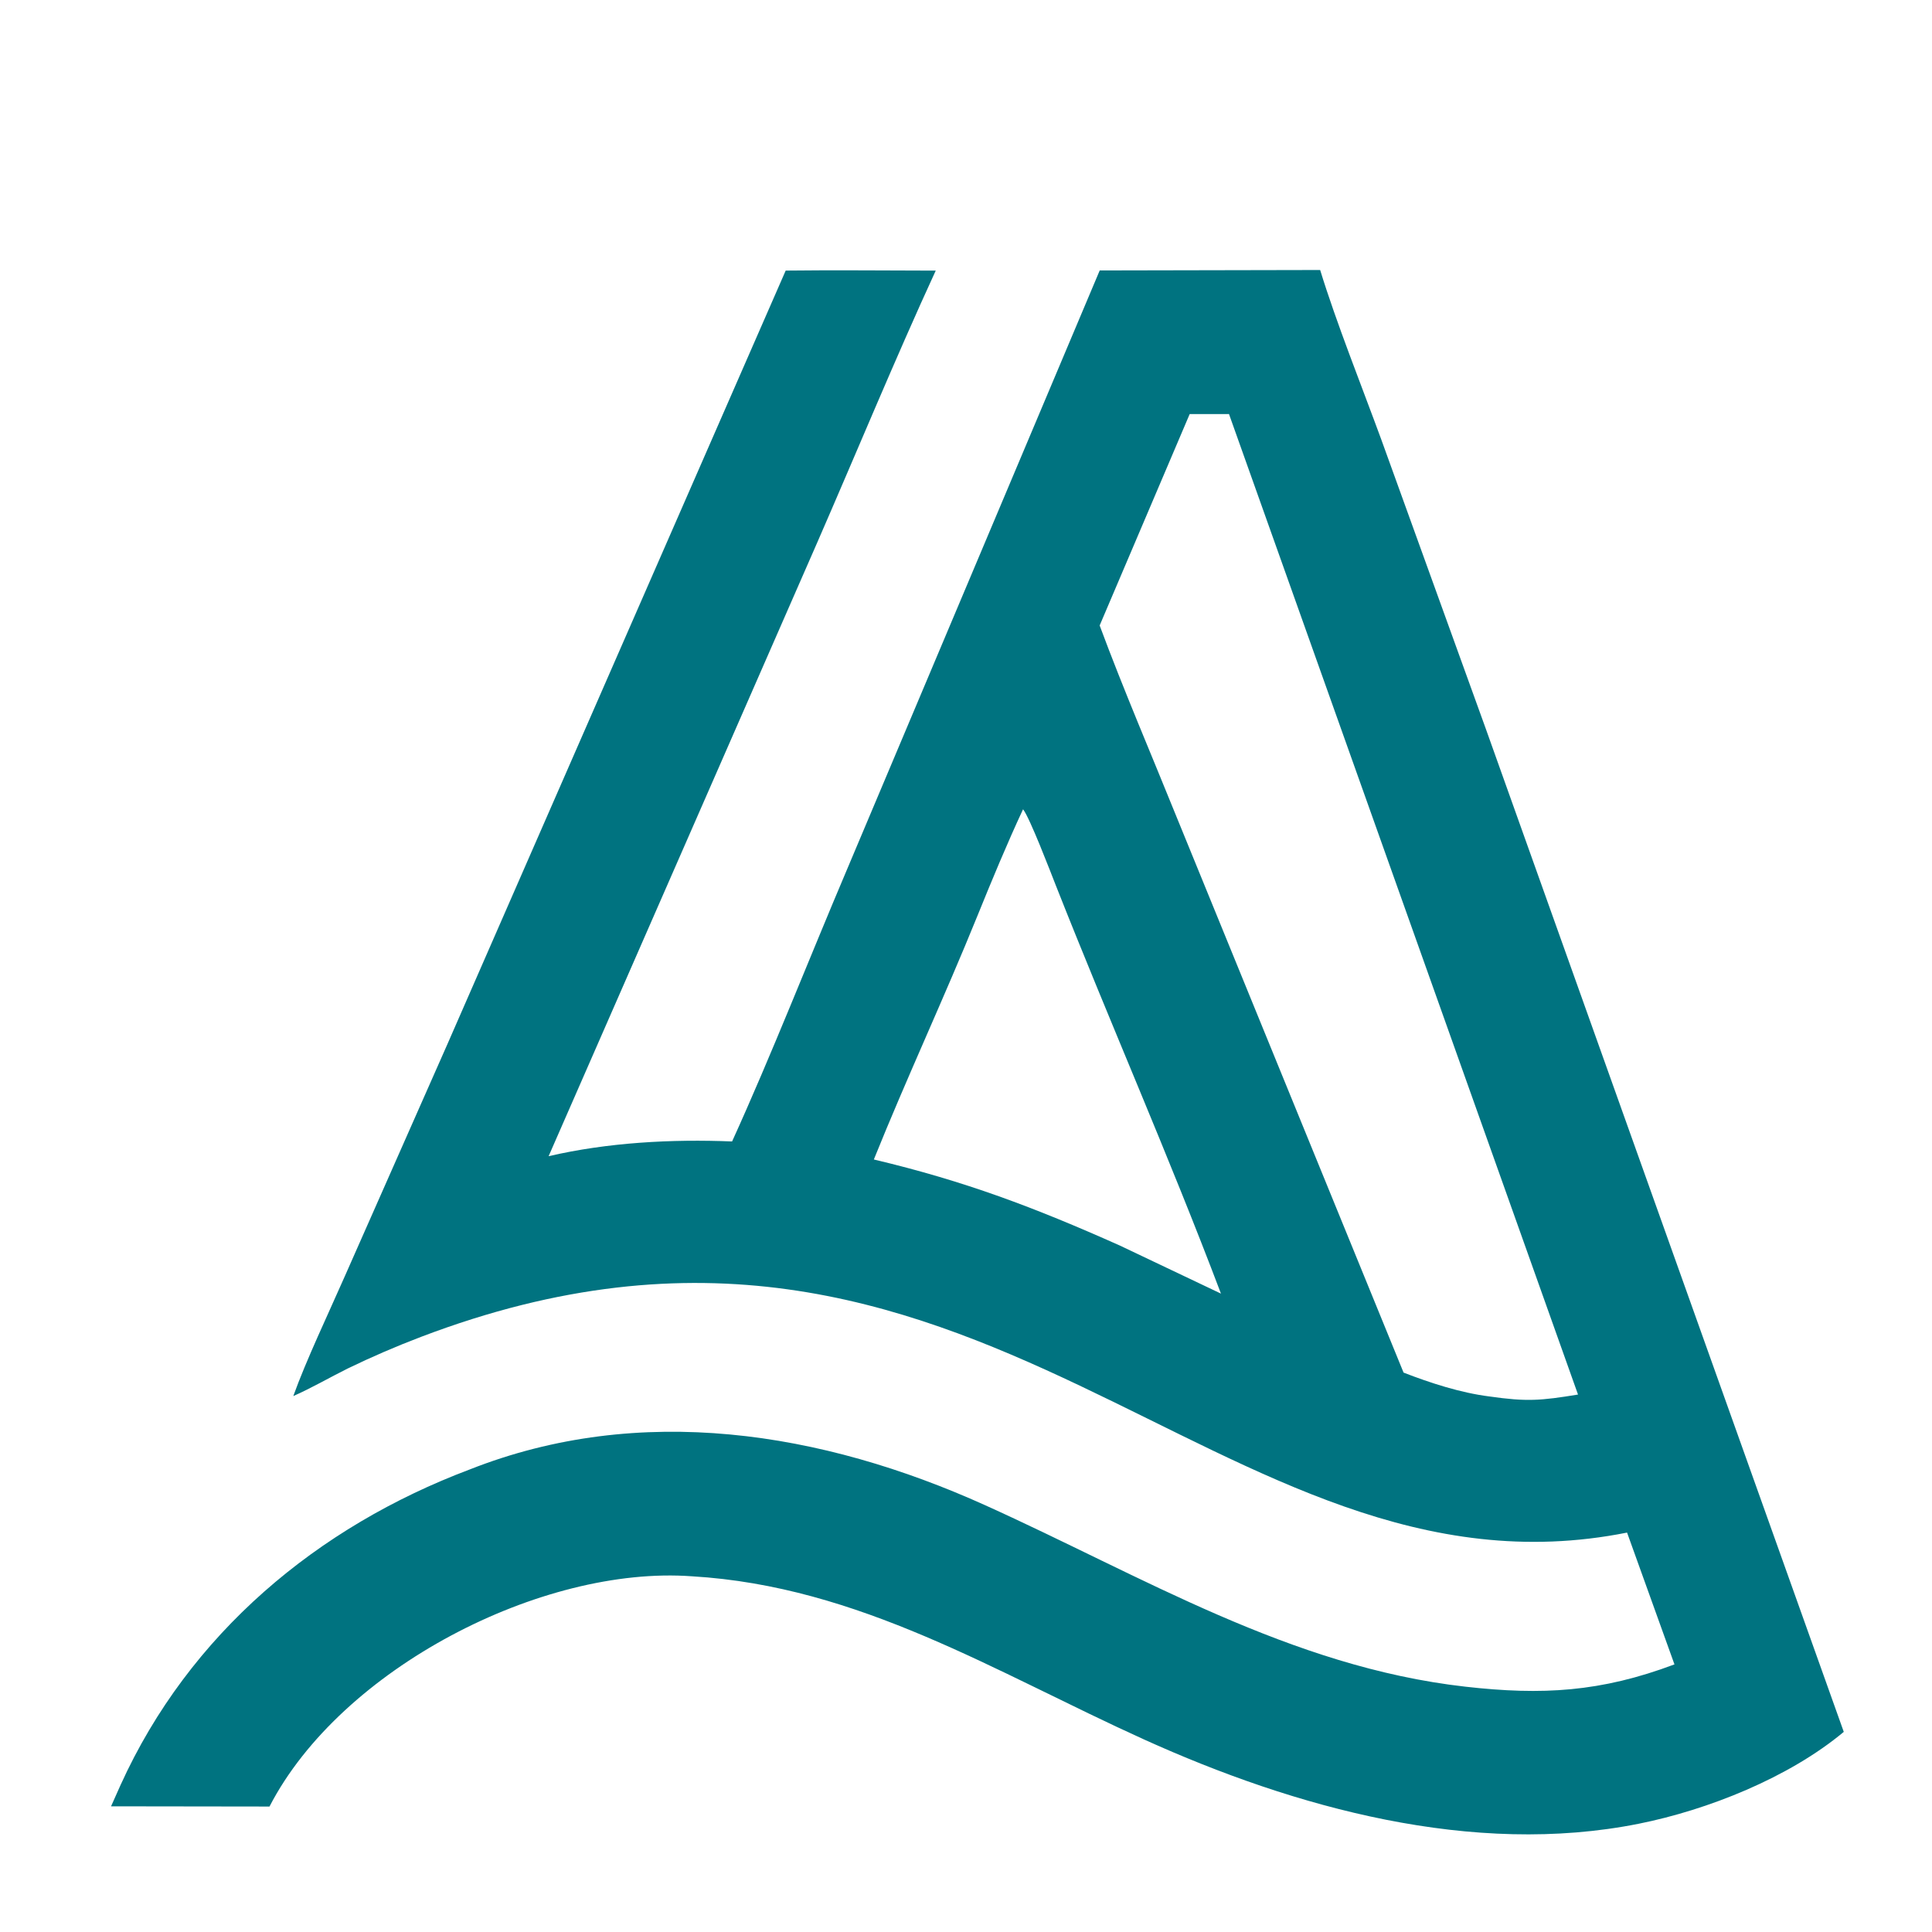
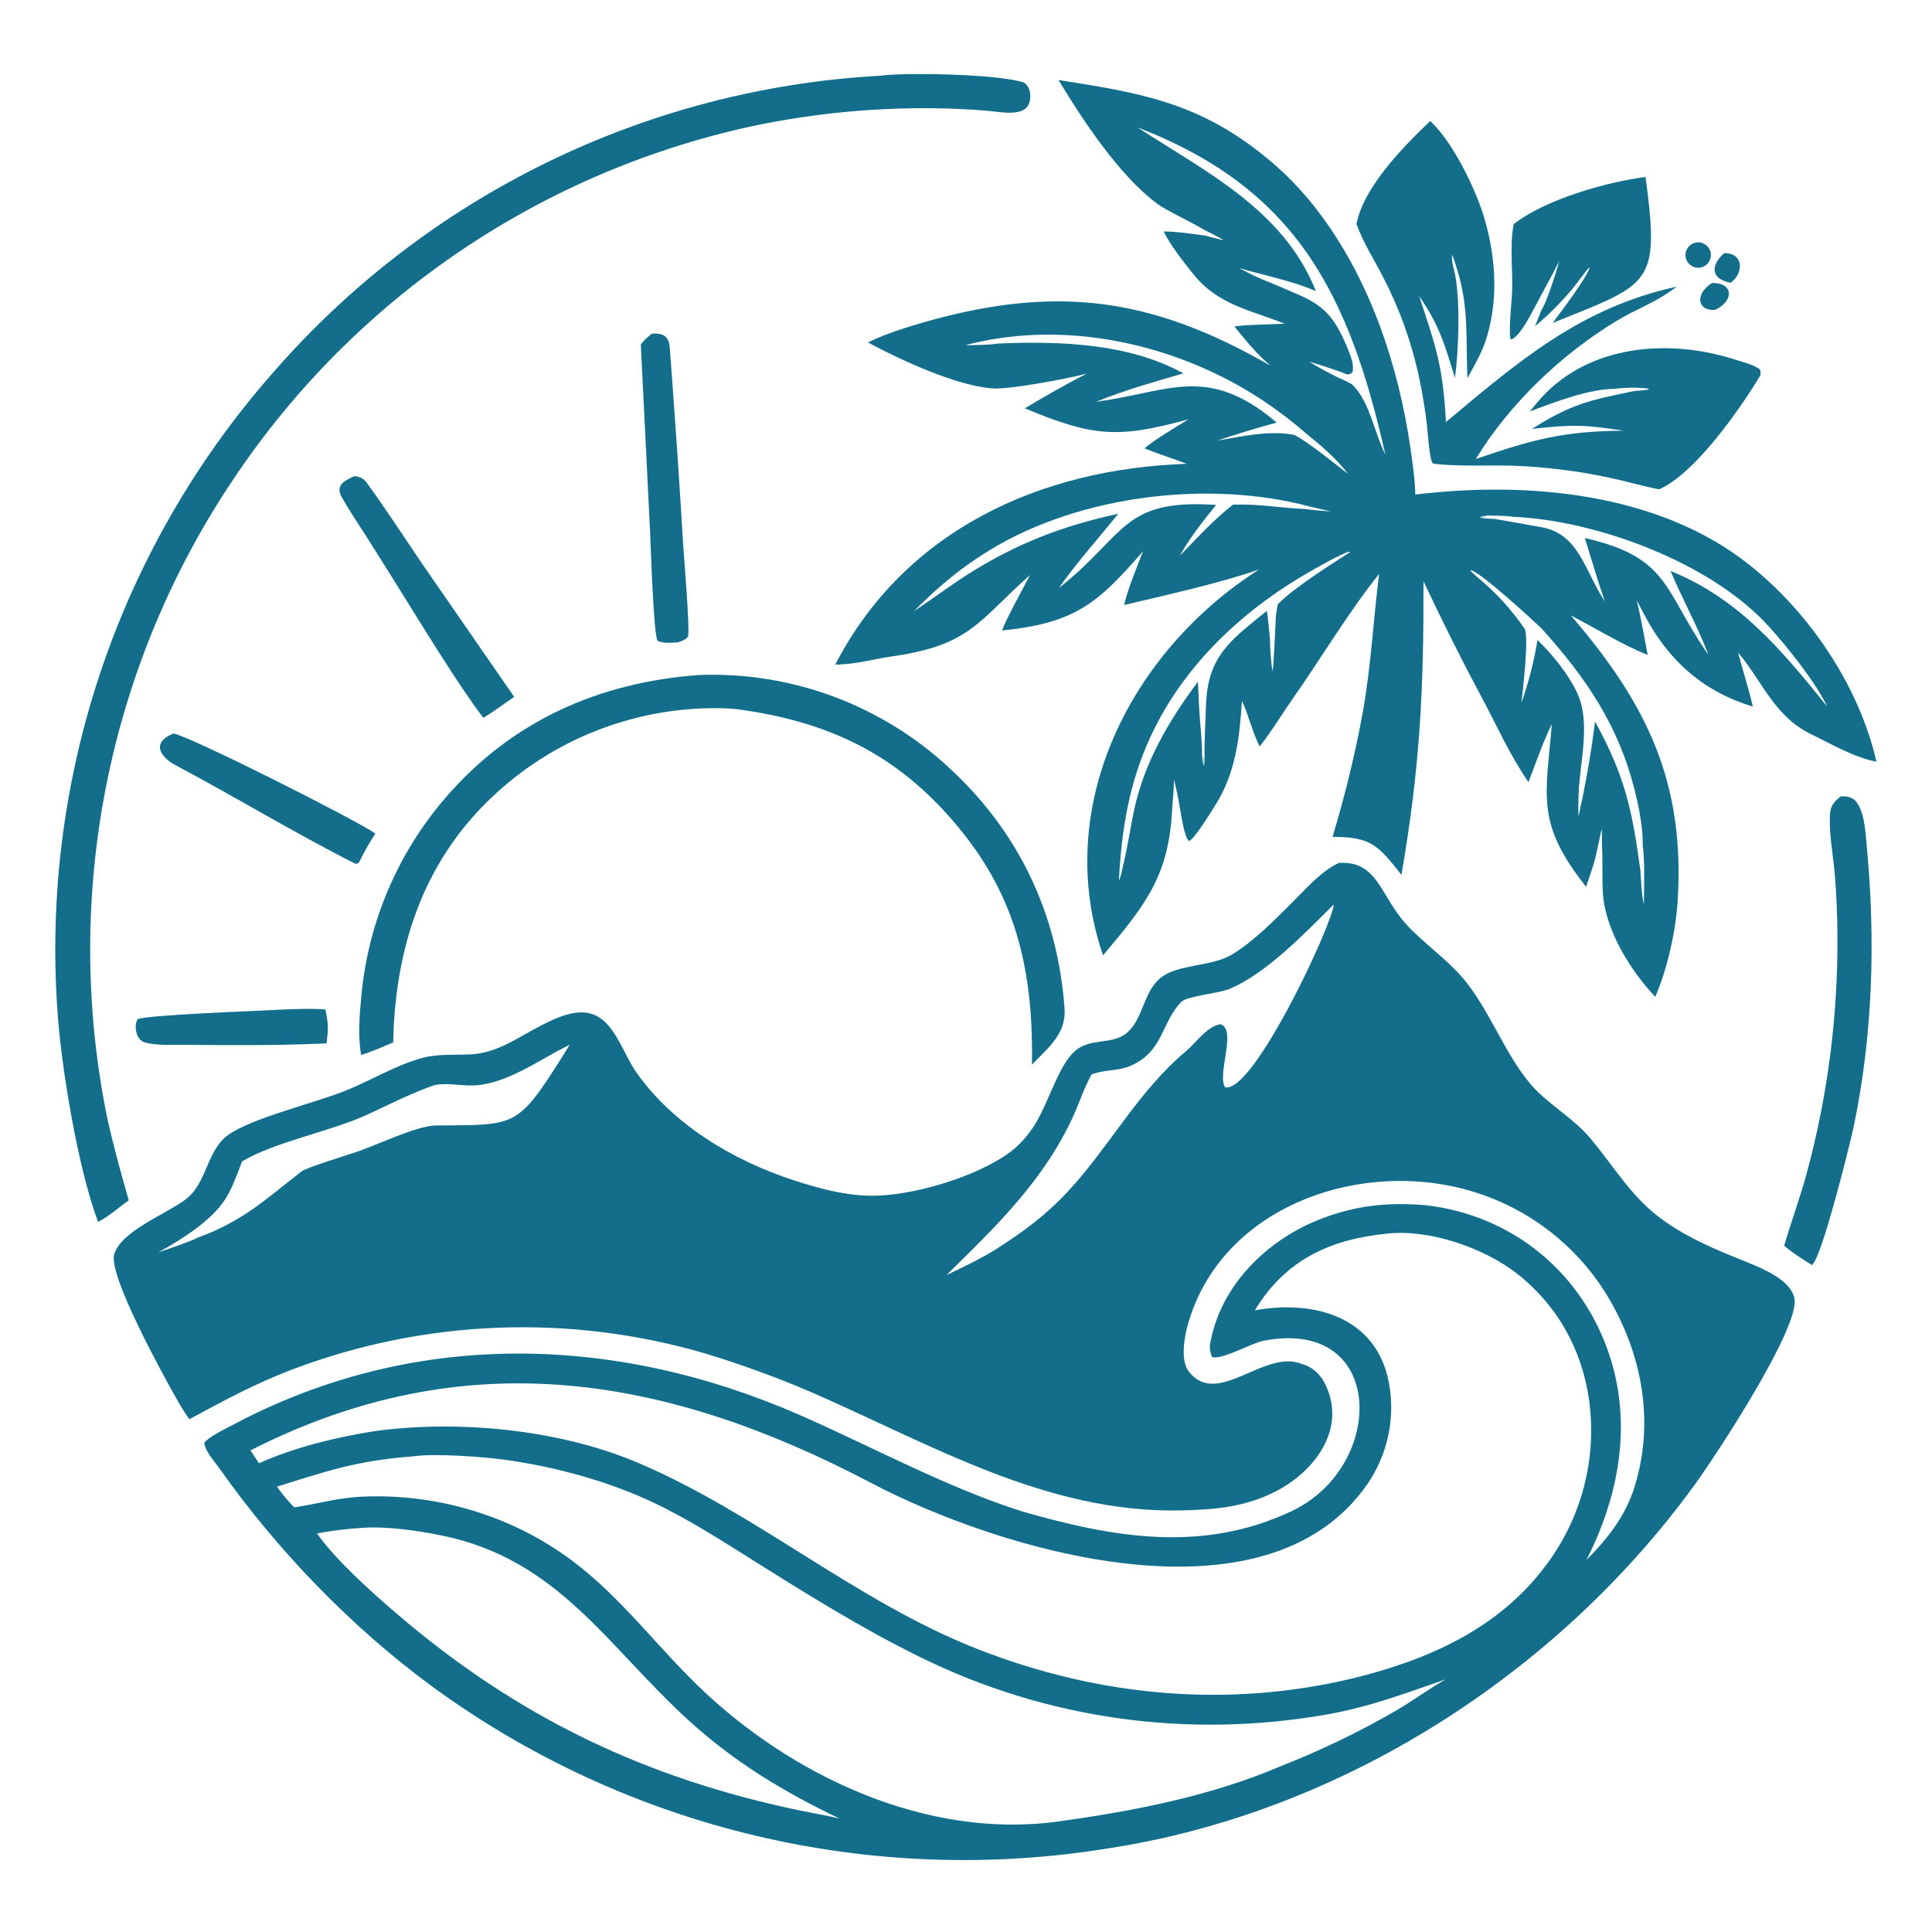
- <svg xmlns="http://www.w3.org/2000/svg" width="1024" height="1024" viewBox="0 0 1024 1024">
-   <clipPath id="cl_3">
-     <rect x="0.001" y="-0" width="1024" height="1024" />
-   </clipPath>
-   <g clip-path="url(#cl_3)">
-     <path fill="#007380" transform="matrix(1.01688 0 0 1.03959 -884.687 -263.018)" d="M1443.2 390.886L1558.1 390.66C1566.39 417.168 1580.12 450.802 1589.97 477.12L1644.39 624.44L1831.02 1135.97C1802.37 1159.36 1760.13 1175.76 1724.2 1182.8C1637.75 1199.73 1545.18 1174.79 1466.22 1139.81C1388.66 1105.45 1317.9 1061.72 1230.75 1056.66C1152.36 1051 1047.57 1103.74 1010.47 1174.04L927.882 1173.93L932.86 1163.02C968.725 1085.74 1035.66 1031.37 1114.77 1002.21C1203.53 967.915 1298.36 982.811 1383.54 1020.44C1465.45 1056.61 1542.52 1102.83 1633.76 1112.93C1673.82 1117.37 1704.4 1115.68 1742.77 1101.57L1718.06 1034.37C1504.7 1075.99 1380.32 826.251 1089.44 934.591C1076.48 939.413 1063.72 944.796 1051.22 950.726C1041.83 955.279 1032.38 960.687 1022.87 964.763C1029.5 946.697 1041.42 922.139 1049.64 903.864L1103.26 785.216L1279.52 390.956C1305.38 390.645 1331.82 390.95 1357.73 390.969C1336.55 435.99 1316.15 484.386 1295.75 530.082L1155.95 842.473C1186.71 835.473 1220.14 833.697 1251.58 834.959C1271.76 791.634 1292.15 740.751 1311.49 696.272L1443.2 390.886ZM1646.15 964.943C1665.93 967.716 1672.99 967.101 1692.5 963.994L1510.58 464.094L1490.09 464.115L1443.17 571.888C1455.62 604.73 1470.4 638.305 1483.85 670.914L1601.57 952.799C1615.51 958.104 1631.3 963.097 1646.15 964.943ZM1325.47 844.149C1373.01 855.187 1409.03 868.545 1453.6 887.983L1506.39 912.532C1479.4 842.712 1448.35 773.917 1420.34 704.461C1417.74 698.027 1406.74 669.868 1403.24 665.609C1394.96 682.937 1386.85 702.096 1379.45 719.949C1362.23 761.519 1342.56 802.626 1325.47 844.149Z" />
-   </g>
+ <svg xmlns="http://www.w3.org/2000/svg" width="883" height="883" viewBox="174 50 883 883">
+   <path fill="#126E8B" d="M785.889 444.389C799.635 443.494 803.505 453.037 809.745 463.018C812.611 467.602 815.752 471.738 819.642 475.504C828.5 484.081 838.085 490.683 845.572 500.773C855.819 514.581 862.056 531.506 872.938 544.773C880.899 554.48 892.566 560.351 901.011 570.432C910.948 582.294 918.985 595.917 931.328 605.552C942.222 614.055 954.075 619.376 966.777 624.577C973.427 627.299 980.538 629.799 986.513 633.838C989.929 636.148 993.469 639.424 994.155 643.685C996.34 657.25 958.34 715.136 948.266 728.974C885.568 815.101 786.955 878.333 681.157 894.671C572.244 912.575 460.703 885.975 371.595 820.849C334.668 793.708 300.83 758.742 274.322 721.155C272.051 717.936 267.938 713.464 267.349 709.592C268.775 706.956 277.076 703.004 280.018 701.434C362.417 657.463 454.485 659.618 539.019 696.503C572.161 710.964 606.933 730.034 641.736 740.955C683.372 752.835 723.673 759.844 764.384 740.629C807.601 720.231 807.615 651.952 751.545 662.766C746.105 663.815 732.593 671.53 728.038 670.263C727.223 668.651 726.742 666.304 727.04 664.526C731.501 637.487 753.443 616.173 778.457 606.797C794.578 600.754 808.383 599.493 825.322 600.793C865.418 605.252 897.659 632.027 909.902 670.368C919.929 701.771 913.706 734.271 899.053 762.985C909.009 752.922 917.007 742.801 921.2 729.09C929.486 701.993 925.351 673.689 912.365 648.92C898.928 622.834 875.522 603.28 847.46 594.696C796.667 579.041 732.126 600.828 716.813 655.632C715.284 661.107 713.474 671.702 717.175 676.626C730.096 693.815 751.565 666.618 768.688 673.274C773.3 674.498 777.017 677.533 779.284 681.859C789.854 702.032 775.611 721.825 757.76 731.253C743.35 738.863 729.371 739.953 713.83 740.314C652.141 741.746 598.802 709.709 544.157 686.01C528.645 679.4 512.793 673.618 496.668 668.689C434.584 650.419 368.23 652.934 307.709 675.853C289.947 682.65 277.045 689.78 260.556 698.646C258.335 695.583 256.376 692.322 254.52 689.029C248.722 678.743 223.191 632.522 226.22 623.149C229.697 612.39 250.009 604.874 258.884 598.14C268.813 590.606 268.272 575.819 278.416 568.616C289.084 561.042 317.617 554.18 331.596 548.619C343.156 544.019 354.5 537.048 366.419 533.663C373.817 531.561 381.381 532.264 388.955 531.899C401.489 531.295 410.682 524.101 421.437 518.638C428.827 514.885 438.809 510.029 446.954 514.465C455.414 519.072 459.187 531.906 464.501 539.612C481.274 563.935 509.283 580.512 536.883 589.466C547.987 593.068 559.614 596.263 571.36 596.498C590.389 596.879 620.419 587.956 635.784 576.454C639.797 573.45 643.047 569.758 645.89 565.649C652.839 555.609 657.172 537.997 664.895 530.721C672.097 523.937 682.008 527.901 689.001 522.074C696.521 515.808 696.418 503.559 704.309 497.033C712.449 490.301 727.743 492.201 737.837 485.796C747.617 479.591 756.302 470.712 764.484 462.577C770.66 456.436 777.443 448.58 785.269 444.692L785.889 444.389ZM292.368 718.762C308.552 711.494 327.067 707.014 344.531 704.184C382.66 698.822 428.905 703.178 464.602 718.14C519.346 741.084 565.049 781.872 620.983 803.769C675.908 825.27 734.879 830.888 792.534 817.011C826.486 808.665 858.451 794.628 880.008 766.134C896.649 744.478 903.952 717.075 900.296 690.011C897.078 667.005 885.887 646.635 867.349 632.114C852.256 620.292 827.093 611.596 807.777 613.835C781.666 616.416 761.302 626.043 747.502 648.885C774.394 643.939 803.065 651.723 808.777 681.922C811.808 698.118 808.243 714.854 798.874 728.41C752.202 795.5 630.408 758.397 572.226 727.802C478.044 678.277 386.437 663.089 288.467 712.881L292.368 718.762ZM300.545 729.479C303.135 732.947 305.391 735.834 308.456 738.92C320.002 737.262 327.899 734.465 340.603 733.988C374.738 732.707 408.888 743.144 436.11 763.75C457.629 780.038 473.598 801.592 492.706 820.176C535.255 861.56 597.455 890.869 657.779 882.474C692.245 877.677 727.392 870.918 759.556 857.128C777.702 850.004 795.285 841.522 812.154 831.754C819.651 827.367 827.535 821.511 834.783 817.518C816.457 823.848 799.927 830.148 780.518 833.566C717.196 844.72 652.61 835.896 594.866 807.518C568.388 794.505 545.016 779.959 520.152 764.365C504.655 754.646 489.185 744.578 472.669 736.751C452.155 727.029 428.173 720.504 405.759 717.305C395.673 715.866 372.69 714.098 362.553 715.637C337.329 717.55 323.93 722.142 300.545 729.479ZM539.871 877.527C545.436 878.633 552.327 879.824 557.734 881.186C532.101 868.882 509.773 855.43 488.787 836.33C451.587 802.472 429.111 762.649 375.999 751.81C364.843 749.534 351.112 747.536 339.654 748.267C332.675 748.7 325.73 749.558 318.855 750.837C327.599 763.165 343.739 777.59 355.269 787.472C410.577 834.875 468.856 862.744 539.871 877.527ZM434.415 527.468C432.467 528.46 430.525 529.463 428.587 530.476C417.309 536.728 402.538 546.183 389.551 546.091C384.358 546.236 376.374 544.538 371.549 546.279C361.51 549.9 351.492 554.954 341.745 559.488C325.819 566.896 299.067 572.034 284.646 580.821C278.648 596.576 276.877 601.42 262.799 612.109C257.555 615.852 252.082 619.265 246.414 622.328C249.807 621.251 261.509 617.277 264.401 615.638C285.166 608.039 294.924 598.495 311.671 585.498C314.224 583.517 330.049 578.841 334.175 577.364C344.044 574.563 363.841 564.467 373.218 564.387C409.805 564.071 410.292 565.752 431.039 532.854L434.415 527.468ZM672.927 541.032L672.591 541.632C669.578 547.092 667.423 553.658 664.831 559.419C651.443 589.177 629.427 610.334 606.56 632.756C613.77 629.343 622.58 625.129 629.361 620.852C641.838 612.837 651.829 605.538 661.982 594.636C681.292 573.9 694.013 548.86 715.993 530.503C720.634 526.627 725.244 519.4 731.637 518.105C739.616 520.086 730.026 541.175 733.933 546.907C746.633 550.124 782.867 472.772 783.577 463.403C770.502 476.344 752.513 495.225 735.639 502.089C730.956 503.993 716.496 505.24 713.908 507.879C704.705 517.261 705.816 530.755 690.451 537.217C684.914 539.545 679.839 538.765 673.949 540.694L673.308 540.899C673.181 540.943 673.054 540.988 672.927 541.032Z" />
+   <path fill="#DDDCDB" fill-opacity="0.031" d="M246.414 622.328C252.082 619.265 257.555 615.852 262.799 612.109C264.039 613.749 264.037 613.642 264.401 615.638C261.509 617.277 249.807 621.251 246.414 622.328Z" />
+   <path fill="#DDDCDB" fill-opacity="0.02" d="M434.415 527.468L431.039 532.854C429.638 532.466 429.695 531.96 428.587 530.476C430.525 529.463 432.467 528.46 434.415 527.468Z" />
+   <path fill="#126E8B" d="M657.795 86.583C693.84 92.202 720.188 96.495 749.753 119.635C760.693 128.108 770.361 138.108 778.461 149.327C800.624 179.61 813.195 217.541 818.567 254.416C819.487 260.73 820.76 269.682 820.854 276.044C871.588 269.846 931.465 275.033 973.008 307.739C1000.87 329.675 1023.67 363.469 1031.62 398.139C1021.15 396.101 1011.3 390.181 1001.85 385.619C984.788 377.385 979.421 361.199 968.368 348.249C970.437 356.001 973.386 365.38 975.11 372.936C952.651 366.113 936.938 352.3 925.965 331.787C924.653 329.334 923.356 326.873 922.074 324.405C924.186 333.272 925.342 340.509 927.062 349.31C916.208 345.111 902.604 336.775 891.942 331.272C926.403 371.329 944.229 407.231 940.749 461.948C939.874 475.702 936.005 492.985 930.52 505.596C918.893 493.285 907.353 474.512 906.538 457.501C906.19 450.239 906.574 442.446 906.142 435.689C906.137 433.512 906.203 430.905 906.048 428.77L903.113 442.216C901.93 446.6 900.366 450.987 898.906 455.296C875.825 426.127 880.524 414.412 883.244 380.961C879.63 388.104 875.484 399.784 872.564 407.491C863.552 394.165 858.799 382.973 851.488 369.297C841.724 351.034 833.426 334.412 824.596 315.65C824.683 365.799 823.084 399.862 814.526 449.83C803.958 436.494 800.651 432.41 783.023 432.49C788.647 413.743 793.148 395.648 796.687 376.383C800.623 354.956 801.594 333.697 804.303 312.335C790.609 329.331 777.679 351.014 764.979 369.125C759.757 376.571 755.423 383.934 749.699 391.18C746.181 383.955 744.837 377.396 741.633 370.288C740.517 387.01 738.783 403.161 729.596 417.75C727.497 421.083 720.285 432.967 717.457 434.436C715.282 432.706 713.972 422.939 713.342 419.682C712.487 414.805 711.819 411.09 710.52 406.284C710.576 410.093 710.069 414.949 709.772 418.824C708.441 450.005 697.795 463.312 678.127 486.633C654.717 418.185 691.056 347.493 749.495 310.247C732.264 316.374 705.811 322.243 687.771 326.51C689.412 319.278 693.667 309.04 696.428 301.889C675.718 325.838 665.359 334.764 631.972 338.164C634.277 332.026 641.503 319.066 644.803 312.753C620.948 333.984 617.485 344.923 581.543 350.026C573.043 351.233 565.364 353.696 555.744 353.731C587.581 292.234 649.575 264.21 716.338 261.987C709.944 259.484 703.558 257.557 697.121 254.936C700.778 251.49 712.588 244.501 717.229 241.608C685.306 250.399 673.711 249.748 642.417 236.623C651.662 231.008 661.096 225.71 670.703 220.739C662.519 223.005 635.427 228.031 627.851 227.535C611.311 226.454 585.374 214.422 570.72 206.542C579.155 202.09 595.037 197.479 604.305 195.093C662.168 180.196 704.165 188.093 754.752 217.196C748.198 211.645 743.593 205.843 738.155 199.209C743.122 198.389 755.852 198.175 761.164 197.955C745.868 191.805 730.464 189.353 719.285 175.144C714.428 168.971 709.393 162.842 705.818 155.787C712.379 155.843 718.274 156.837 724.759 157.646C727.575 158.495 730.465 159.138 733.327 159.818C729.998 157.816 727.454 156.523 723.946 154.823L723.453 154.521C718.122 151.292 707.009 146.197 702.695 142.984C685.527 130.199 668.65 104.629 657.795 86.583ZM685.126 284.81C676.358 295.636 665.744 307.564 657.911 318.778C688.744 294.498 686.604 277.863 729.812 280.774C724.401 287.397 717.33 296.404 713.248 303.976C721.289 295.719 728.416 287.78 737.538 280.644C750.165 280.265 758.233 282.114 770.27 282.621C773.497 283.157 778.917 283.46 782.33 283.76L772.733 281.531C726.598 269.2 668.096 276.318 627.173 300.922C613.459 309.168 602.998 318.018 591.726 329.273C599.992 323.936 607.815 317.908 616.257 312.544C638.341 298.512 659.661 290.305 685.126 284.81ZM895.461 414.029C895.39 417.095 895.249 420.165 895.48 423.221C896.039 420.533 896.645 417.116 897.302 414.515C899.715 402.316 901.495 392.18 902.994 379.765C916.582 404.538 919.956 419.86 923.76 448.089C923.991 452.601 924.316 459.083 925.326 463.369C925.385 457.411 925.806 442.28 924.799 436.767C925 428.48 922.976 418.409 920.917 410.364C913.467 381.246 898.785 359.707 878.912 337.627C875.076 333.821 850.18 310.953 846.042 310.568C846.183 311.426 850.437 314.785 851.425 315.656C859.365 322.652 864.838 328.78 870.869 337.434C872.819 342.2 870.016 364.565 869.382 371.244C872.864 360.822 874.877 353.41 876.707 342.514C883.351 348.937 890.608 357.862 894.589 366.141C901.479 380.467 895.771 398.675 895.461 414.029ZM754.435 342.271C754.446 345.904 754.89 353.201 755.581 356.649C756.112 356.088 756.93 334.711 757.11 331.88C757.352 330.126 757.6 327.75 758.062 326.097C765.751 318.405 781.398 308.547 790.901 302.448L790.597 302.11C786.188 303.509 777.104 308.737 772.88 311.136C744.452 327.276 718.914 350.416 703.429 379.489C692.53 399.953 687.867 420.435 685.987 443.319C685.72 446.399 685.526 449.485 685.403 452.574C686.371 450.064 686.575 448.994 687.08 446.432C689.145 438.624 690.621 428.021 692.448 419.702C697.202 398.064 708.315 379.209 721.496 361.575C721.855 369.3 722.129 377.134 722.928 384.818C723.056 387.235 723.53 392.45 723.338 394.569C723.461 397.051 723.393 397.715 724.234 400.075C724.38 399.199 724.512 398.751 724.5 397.868C724.45 389.511 724.788 381.629 725.147 373.295C725.182 371.477 725.298 369.661 725.493 367.853C727.427 348.352 738.341 341.171 752.998 329.181C753.639 333.05 754.027 338.308 754.435 342.271ZM790.077 266.574C785.314 260.068 777.333 253.241 771.086 248.24C764.433 242.448 757.397 237.112 750.027 232.266C713.234 208.267 665.557 196.959 622.187 206.105C619.675 206.631 617.743 207.013 615.28 207.828C619.012 207.708 626.715 207.668 630.074 207.019C657.899 205.849 689.65 206.733 714.838 220.638C700.51 224.869 688.68 228.076 674.876 233.644C706.857 229.39 723.948 217.413 753.097 239.553C754.591 240.7 756.036 241.909 757.428 243.178C747.994 245.62 739.465 248.399 730.211 251.399C741.505 249.495 754.538 246.484 765.665 248.806C772.135 252.21 783.861 261.783 790.077 266.574ZM772.34 215.288C776.071 217.661 782.328 221.033 786.412 222.96C788.013 223.654 791.382 225.06 792.479 226.197C800.167 234.165 801.933 247.318 807.162 257.749C790.705 185.02 766.924 136.322 693.9 108.247C724.72 128.315 760.738 145.907 775.398 183.026C767.556 179.773 762.18 178.362 754.022 176.198C749.509 175.005 744.726 173.827 740.274 172.489C744.767 174.891 749.647 177.403 754.455 179.09C774.08 187.788 781.818 188.109 790.543 210.849C791.692 213.843 792.824 216.739 792.176 220.02C790.355 222.013 789.097 220.901 786.653 219.934C781.754 218.232 777.331 216.738 772.34 215.288ZM852.237 286.918L857.081 287.169C864.276 288.373 871.293 289.658 878.456 290.94C895.596 294.01 898.18 310.509 907.021 324.181L907.43 324.805C904.169 315.307 901.351 305.501 898.344 295.889C937.369 304.858 934.181 319.761 954.825 349.292C950.085 336.739 942.853 323.656 937.485 310.94C969.117 323.733 988.528 347.433 1009.12 372.946C1003.84 361.782 990.696 345.459 982.393 336.276C956.148 307.244 903.803 287.763 865.403 286.207C862.962 285.651 856.331 285.673 853.591 285.621C851.993 285.888 851.358 285.687 850.415 286.603L852.237 286.918Z" />
+   <path fill="#DDDCDB" fill-opacity="0.016" d="M870.869 337.434C864.838 328.78 859.365 322.652 851.425 315.656C850.437 314.785 846.183 311.426 846.042 310.568C850.18 310.953 875.076 333.821 878.912 337.627C877.886 337.975 876.852 338.298 875.811 338.596C873.821 337.657 873.069 337.576 870.869 337.434Z" />
+   <path fill="#DDDCDB" fill-opacity="0.016" d="M771.086 248.24C777.333 253.241 785.314 260.068 790.077 266.574C783.861 261.783 772.135 252.21 765.665 248.806L766.145 248.33C767.37 248.74 768.22 248.971 769.455 249.285L771.086 248.24Z" />
+   <path fill="#DDDCDB" fill-opacity="0.016" d="M754.435 342.271C755.554 337.898 753.288 332.858 755.335 329.577L756.329 329.93L757.11 331.88C756.93 334.711 756.112 356.088 755.581 356.649C754.89 353.201 754.446 345.904 754.435 342.271Z" />
+   <path fill="#DDDCDB" fill-opacity="0.016" d="M722.928 384.818C723.897 380.239 722.715 378.124 723.108 373.595L723.926 372.956L725.147 373.295C724.788 381.629 724.45 389.511 724.5 397.868L723.338 394.569C723.53 392.45 723.056 387.235 722.928 384.818Z" />
+   <path fill="#DDDCDB" fill-opacity="0.02" d="M786.412 222.96C782.328 221.033 776.071 217.661 772.34 215.288C777.331 216.738 781.754 218.232 786.653 219.934C786.842 221.402 787.003 221.595 786.412 222.96Z" />
+   <path fill="#C3DCE1" fill-opacity="0.082" d="M924.799 436.767C925.806 442.28 925.385 457.411 925.326 463.369C924.316 459.083 923.991 452.601 923.76 448.089L924.376 447.875C925.015 446.426 924.663 439.403 924.799 436.767Z" />
+   <path fill="#C3DCE1" fill-opacity="0.027" d="M740.274 172.489C744.726 173.827 749.509 175.005 754.022 176.198L754.455 179.09C749.647 177.403 744.767 174.891 740.274 172.489Z" />
+   <path fill="#DDDCDB" fill-opacity="0.051" d="M615.28 207.828C617.743 207.013 619.675 206.631 622.187 206.105C624.564 207.519 627.093 206.61 630.074 207.019C626.715 207.668 619.012 207.708 615.28 207.828Z" />
+   <path fill="#C3DCE1" fill-opacity="0.188" d="M853.591 285.621C856.331 285.673 862.962 285.651 865.403 286.207C862.649 286.224 859.896 286.297 857.145 286.425L856.786 286.888L857.081 287.169L852.237 286.918L853.591 285.621Z" />
+   <path fill="#DDDCDB" fill-opacity="0.024" d="M895.461 414.029L897.302 414.515C896.645 417.116 896.039 420.533 895.48 423.221C895.249 420.165 895.39 417.095 895.461 414.029Z" />
+   <path fill="#C3DCE1" fill-opacity="0.051" d="M772.733 281.531L782.33 283.76C778.917 283.46 773.497 283.157 770.27 282.621L772.733 281.531Z" />
+   <path fill="#C3DCE1" fill-opacity="0.071" d="M685.987 443.319C686.273 444.193 686.692 445.661 687.08 446.432C686.575 448.994 686.371 450.064 685.403 452.574C685.526 449.485 685.72 446.399 685.987 443.319Z" />
+   <path fill="#6FADC1" fill-opacity="0.612" d="M723.338 394.569L724.5 397.868C724.512 398.751 724.38 399.199 724.234 400.075C723.393 397.715 723.461 397.051 723.338 394.569Z" />
+   <path fill="#6FADC1" fill-opacity="0.506" d="M852.237 286.918L850.415 286.603C851.358 285.687 851.993 285.888 853.591 285.621L852.237 286.918Z" />
+   <path fill="#126E8B" d="M576.388 84.607C586.685 83.07 630.483 83.755 641.985 87.733C643.324 88.5 644.52 90.649 644.715 92.019C646.554 104.896 632.211 101.157 624.815 100.573C590.271 97.847 555.558 100.128 521.588 106.865C423.033 127.17 336.444 185.473 280.572 269.15C223.243 354.617 202.468 459.454 222.872 560.32C225.835 573.855 229.052 585.274 232.847 598.633C228.109 601.865 223.965 605.913 218.817 608.433C209.639 584.03 201.959 537.704 200.259 512.041C192.736 405.612 228.168 300.605 298.64 220.487C369.018 139.48 469.23 90.454 576.388 84.607Z" />
+   <path fill="#126E8B" d="M827.66 105.307C838.105 114.879 848.882 137.109 852.751 150.866C857.776 168.731 858.899 188.319 852.818 206.215C850.911 211.827 847.528 217.606 844.663 222.803C843.887 205.236 845.469 190.831 840.03 173.381C839.327 171.105 838.641 168.638 837.725 166.456C837.165 168.52 838.531 173.234 839.041 175.533C841.489 188.464 840.654 209.627 838.978 222.77C834.315 207.477 831.83 198.689 822.627 185.355C830.484 209.115 833.439 217.303 834.856 242.885C868.266 214.966 896.498 190.596 940.252 181.024C931.001 188.251 922.195 190.98 912.68 196.752C887.483 212.038 863.868 234.606 848.499 259.777C874.461 250.93 888.273 247.054 915.963 246.843C898.33 244.031 891.759 244.031 874.156 246.021C892.211 234.583 900.874 232.804 921.224 228.668C923.481 228.529 925.19 228.453 927.438 228.023L927.382 227.579C922.547 227.051 916.989 227.035 912.171 227.722C900.26 227.664 884.376 233.868 873.15 238.024C875.609 235.07 878.153 231.934 880.886 229.254C903.601 206.984 938.688 205.036 967.599 214.546C970.99 215.662 975.409 216.614 978.261 218.764C978.67 219.941 978.92 220.982 978.217 222.143C969.012 237.329 948.334 266.824 932.236 273.641C925.022 272.267 916.931 269.892 909.54 268.31C894.861 265.18 879.935 263.345 864.935 262.826C857.218 262.58 836.854 263.296 828.984 261.82C827.423 261.528 826.482 247.047 826.131 243.961C825.265 236.745 824.078 229.572 822.575 222.462C819.164 206.418 813.584 190.911 805.99 176.371C801.596 167.798 797.345 161.527 793.957 152.392C797.219 135.452 815.444 116.975 827.66 105.307Z" />
+   <path fill="#126E8B" d="M493.299 358.509L494.206 358.472C536.365 357.063 577.358 372.455 608.168 401.263C639.749 430.464 657.412 467.845 660.541 510.859C661.396 522.617 652.977 528.832 645.652 536.601C646.285 497.007 639.779 463.324 614.878 431.653C586.966 396.153 554.632 379.993 510.84 374.128C508.927 373.915 507.007 373.779 505.083 373.72C465.257 372.56 426.643 387.499 397.969 415.159C366.871 445.018 354.508 484.171 353.72 526.388C348.898 528.446 344.08 530.649 339.06 532.139C337.538 523.664 338.319 513.484 339.182 504.894C342.302 471.533 355.736 439.972 377.617 414.594C407.794 379.515 447.713 361.871 493.299 358.509Z" />
+   <path fill="#126E8B" d="M1015.35 413.934C1018.72 413.904 1021.24 414.396 1023.08 417.394C1026.37 422.751 1026.66 431.36 1027.23 437.379C1031.24 479.914 1029.94 523.598 1021.09 565.451C1019.58 572.574 1006.27 626.334 1002.06 628.16C997.43 625.205 993.641 622.933 989.441 619.337C992.694 608.076 996.725 597.486 999.914 585.625C1009.32 550.65 1013.98 514.57 1013.77 478.353C1013.76 468.586 1013.35 458.824 1012.53 449.091C1011.75 440.572 1009.88 430.552 1010.35 422.183C1010.57 418.213 1012.42 416.247 1015.35 413.934Z" />
+   <path fill="#126E8B" d="M865.813 152.46C879.95 141.274 908.311 133.107 926.092 130.905C932.641 180.459 928.717 179.438 883.607 197.604C886.472 193.773 900.358 175.538 900.47 172.113C899.461 172.884 894.376 179.968 892.847 181.786C887.627 188.071 881.842 193.864 875.565 199.094C876.57 196.658 877.545 194.21 878.489 191.749C881.04 187.874 885.4 173.93 886.703 169.194C883.258 176.177 879.087 183.333 875.469 190.403C873.473 193.966 868.422 204.205 864.555 205.14C863.364 204.01 864.665 189.142 864.894 186.55C865.822 176.048 863.744 162.549 865.813 152.46Z" />
+   <path fill="#126E8B" d="M471.926 202.483C476.992 202.231 479.668 203.358 480.123 209.018C480.75 216.813 481.244 224.626 481.832 232.426C483.44 254.373 484.892 276.332 486.189 298.299C486.655 305.481 489.325 336.944 488.477 340.91C487.084 342.62 485.856 342.824 483.771 343.588C480.949 343.748 476.869 344.177 474.459 342.795C472.612 338.553 471.479 300.737 471.141 293.645L466.873 207.45C468.761 204.999 469.552 204.425 471.926 202.483Z" />
+   <path fill="#126E8B" d="M335.851 267.657C337.974 267.63 340.189 268.676 341.448 270.406C350.127 282.332 358.214 294.775 366.498 306.998L409.006 368.508L399.351 375.222L394.917 378.112C382.741 362.087 366.539 335.146 355.623 317.778C350.936 310.219 346.206 302.685 341.434 295.178C337.66 289.306 333.776 283.511 330.305 277.452C327.043 271.759 331.372 269.714 335.851 267.657Z" />
+   <path fill="#126E8B" d="M253.244 385.232C261.005 386.521 337.18 424.976 345.556 430.966C342.306 436.007 340.697 438.891 338.053 444.217C337.535 444.622 336.862 444.985 336.153 444.627C308.486 430.646 281.826 414.368 254.408 399.825C246.923 395.855 243.142 389.345 253.244 385.232Z" />
+   <path fill="#126E8B" d="M301.321 511.501C307.802 511.196 316.375 510.821 322.723 511.366C324.116 518.175 324.105 519.939 323.246 526.872C301.18 527.844 280.694 527.767 258.609 527.51C252.8 527.522 245.926 527.948 240.267 526.474C236.225 525.422 235.021 518.994 236.883 515.776C242.363 513.765 292.369 512.016 301.321 511.501Z" />
+   <path fill="#126E8B" d="M956.441 179.337C966.54 179.136 966.405 187.661 957.956 191.593C950.039 192.391 948.189 184.645 956.441 179.337Z" />
+   <path fill="#126E8B" d="M962.002 165.688C970.974 165.553 971.092 174.749 964.999 179.238C955.776 177.535 955.737 171.356 962.002 165.688Z" />
+   <path fill="#126E8B" d="M948.221 161.088C950.228 160.386 952.458 160.837 954.034 162.263C955.61 163.69 956.28 165.863 955.781 167.929C955.282 169.996 953.693 171.624 951.639 172.173C948.624 172.98 945.511 171.259 944.591 168.277C943.671 165.294 945.275 162.119 948.221 161.088Z" />
+   <path fill="#DDDCDB" fill-opacity="0.008" d="M886.703 169.194C885.4 173.93 881.04 187.874 878.489 191.749C877.088 191.287 876.744 191.077 875.469 190.403C879.087 183.333 883.258 176.177 886.703 169.194Z" />
+   <path fill="#DDDCDB" fill-opacity="0.016" d="M710.52 406.284C711.819 411.09 712.487 414.805 713.342 419.682C711.458 420.679 710.909 420.151 709.772 418.824C710.069 414.949 710.576 410.093 710.52 406.284Z" />
+   <path fill="#DDDCDB" fill-opacity="0.016" d="M906.048 428.77C906.203 430.905 906.137 433.512 906.142 435.689L906.042 436.204C905.598 438.56 905.988 440.572 905.032 441.951L903.113 442.216L906.048 428.77Z" />
+   <path fill="#DDDCDB" fill-opacity="0.012" d="M723.946 154.823C727.454 156.523 729.998 157.816 733.327 159.818C730.465 159.138 727.575 158.495 724.759 157.646L723.445 156.37L723.946 154.823Z" />
+   <path fill="#C3DCE1" fill-opacity="0.173" d="M912.171 227.722C916.989 227.035 922.547 227.051 927.382 227.579L927.438 228.023C925.19 228.453 923.481 228.529 921.224 228.668L921.169 228.292C920.264 227.622 914.046 227.796 912.171 227.722Z" />
+   <path fill="#C3DCE1" fill-opacity="0.086" d="M839.041 175.533C838.531 173.234 837.165 168.52 837.725 166.456C838.641 168.638 839.327 171.105 840.03 173.381L839.041 175.533Z" />
</svg>
